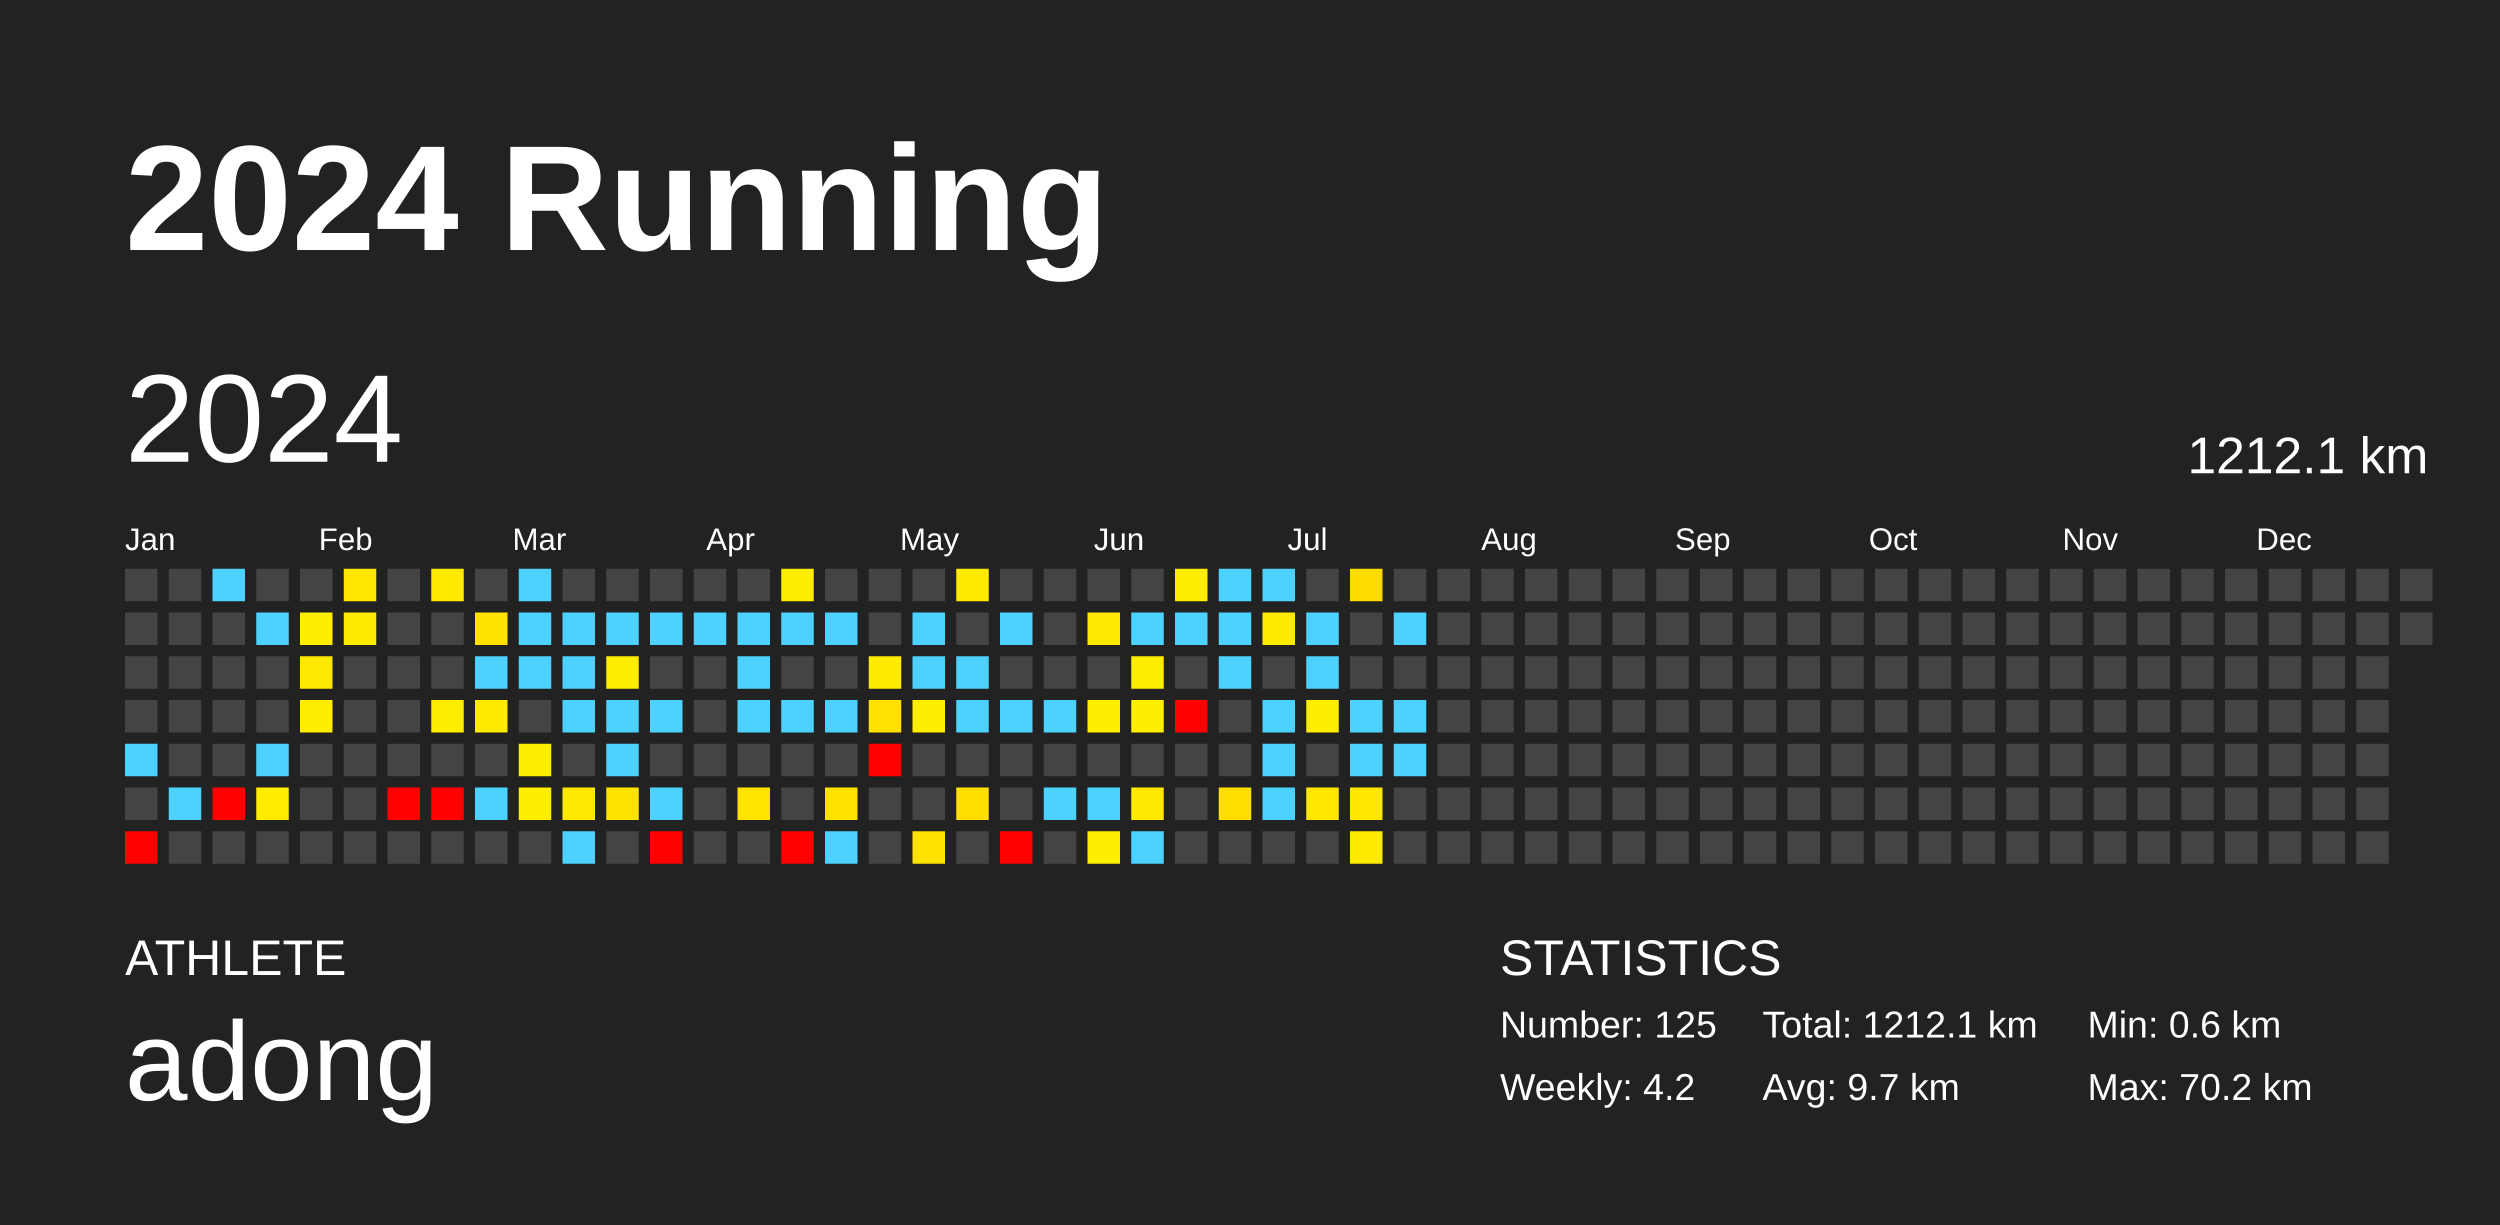
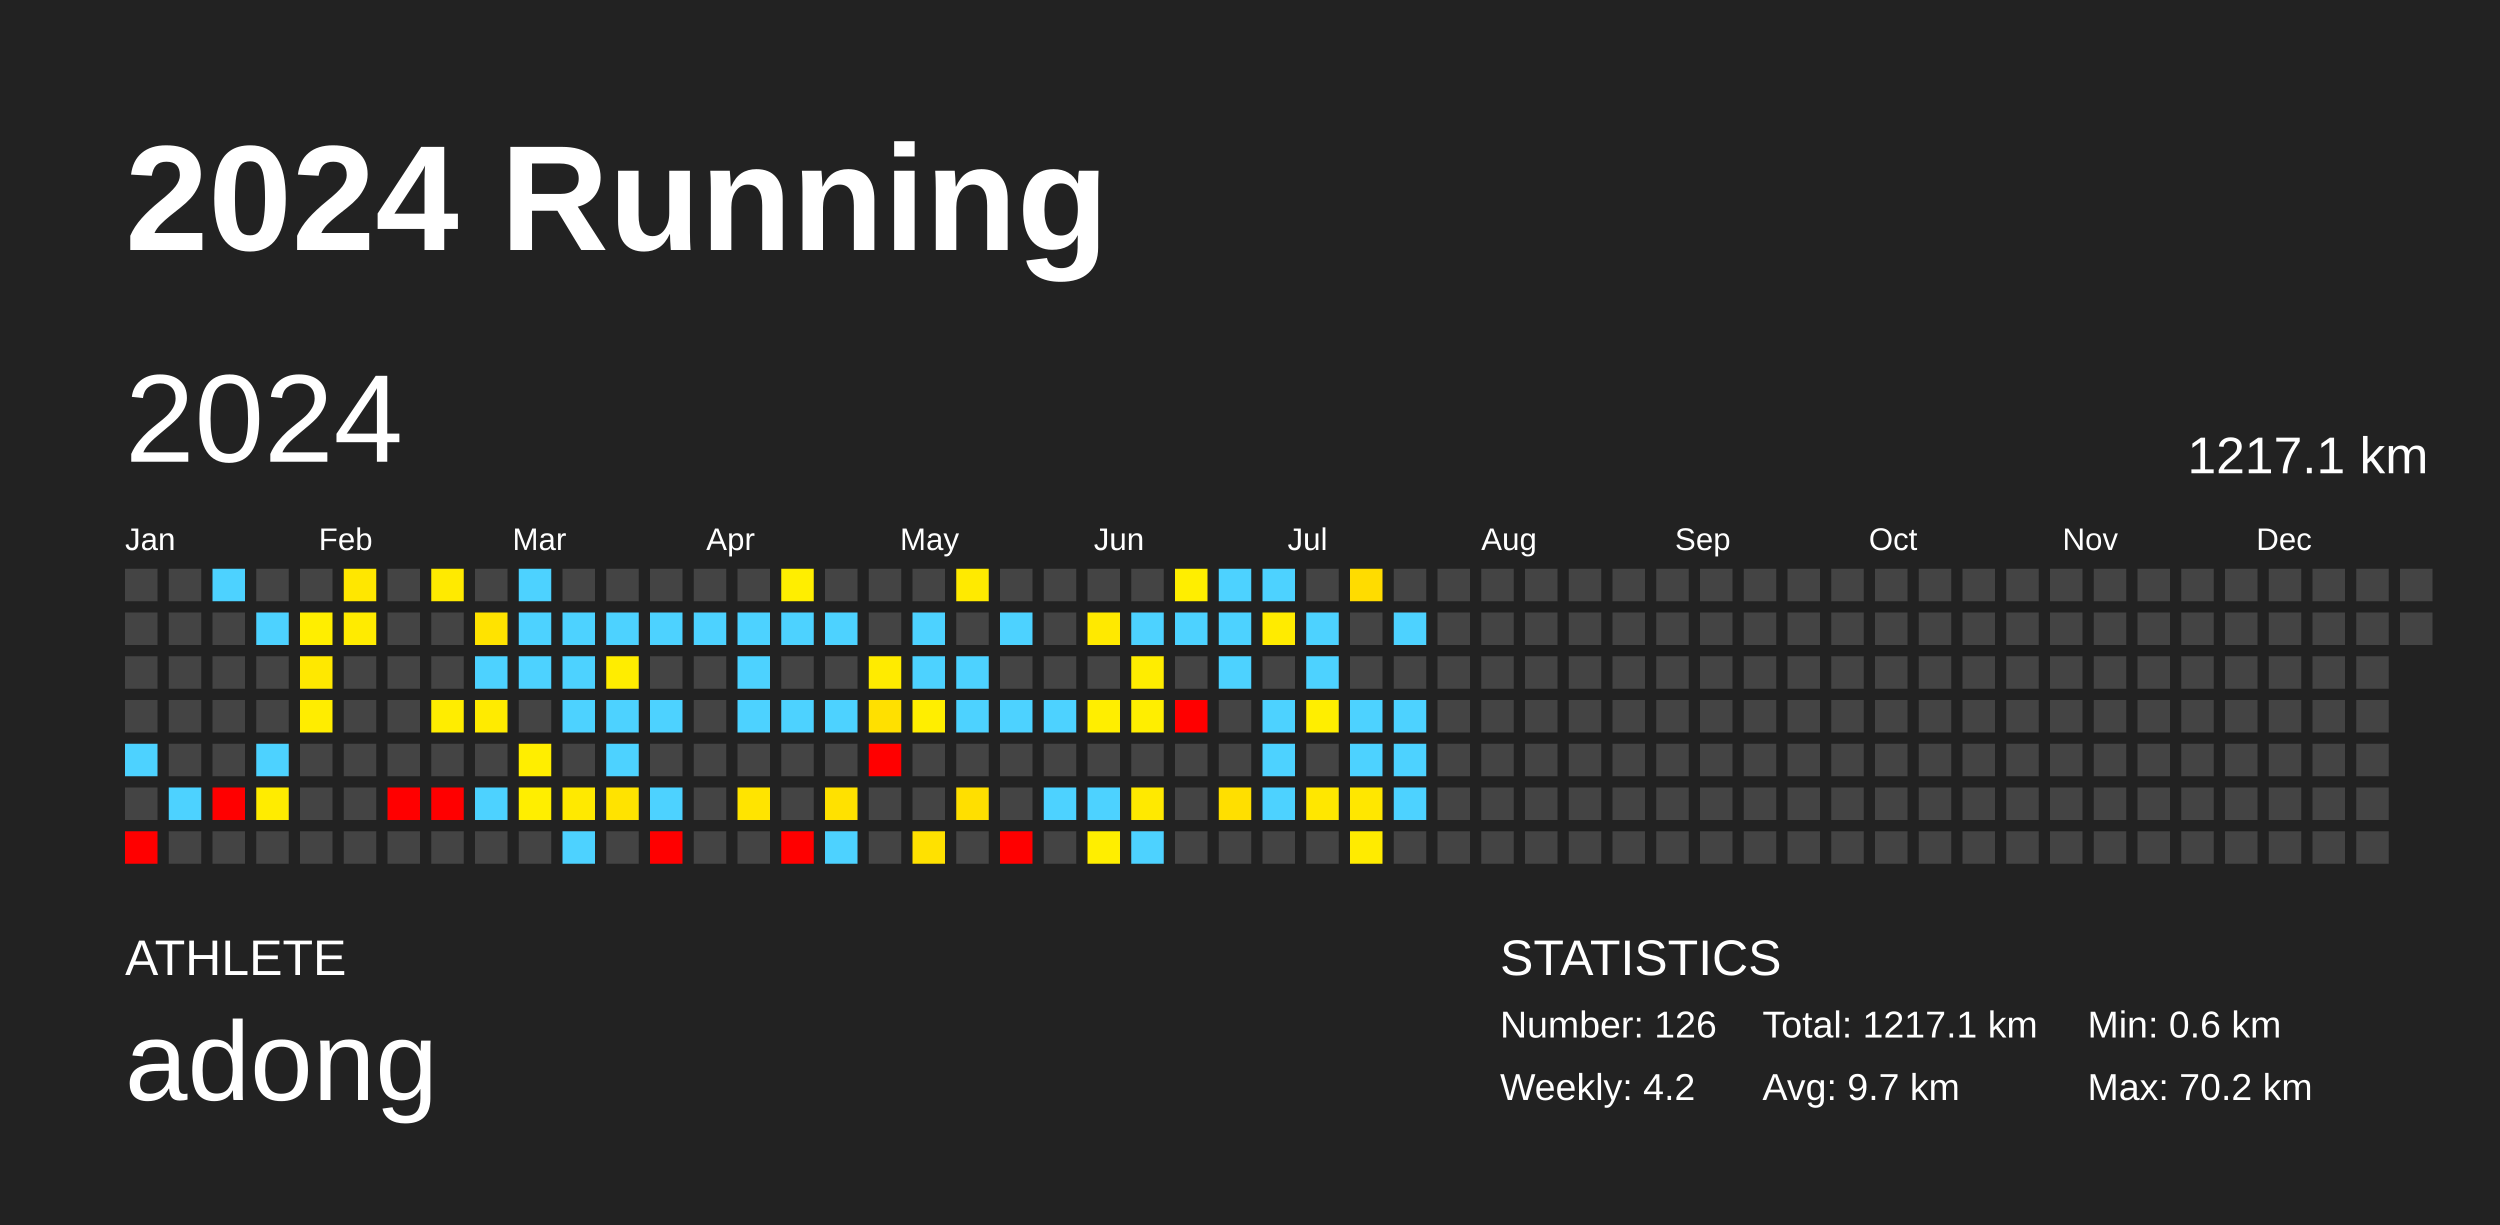
<svg xmlns="http://www.w3.org/2000/svg" baseProfile="full" height="98mm" version="1.1" viewBox="0,0,200,98" width="200mm">
  <defs />
  <rect fill="#222222" height="98" width="200" x="0" y="0" />
  <text fill="#FFFFFF" style="font-size:12px; font-family:Arial; font-weight:bold;" x="10" y="20">2024 Running</text>
  <text fill="#FFFFFF" style="font-size:4px; font-family:Arial" x="10" y="78">ATHLETE</text>
  <text fill="#FFFFFF" style="font-size:9px; font-family:Arial" x="10" y="88">adong</text>
  <text fill="#FFFFFF" style="font-size:4px; font-family:Arial" x="120" y="78">STATISTICS</text>
-   <text fill="#FFFFFF" style="font-size:3px; font-family:Arial" x="120" y="83">Number: 125</text>
+   <text fill="#FFFFFF" style="font-size:3px; font-family:Arial" x="120" y="83">Number: 126</text>
  <text fill="#FFFFFF" style="font-size:3px; font-family:Arial" x="120" y="88">Weekly: 4.2</text>
-   <text fill="#FFFFFF" style="font-size:3px; font-family:Arial" x="141" y="83">Total: 1212.1 km</text>
+   <text fill="#FFFFFF" style="font-size:3px; font-family:Arial" x="141" y="83">Total: 1217.1 km</text>
  <text fill="#FFFFFF" style="font-size:3px; font-family:Arial" x="141" y="88">Avg: 9.7 km</text>
  <text fill="#FFFFFF" style="font-size:3px; font-family:Arial" x="167" y="83">Min: 0.6 km</text>
  <text fill="#FFFFFF" style="font-size:3px; font-family:Arial" x="167" y="88">Max: 70.2 km</text>
  <text dominant-baseline="hanging" fill="#FFFFFF" style="font-size:10.0px; font-family:Arial;" x="10" y="30">2024</text>
-   <text dominant-baseline="hanging" fill="#FFFFFF" style="font-size:4.125px; font-family:Arial;" x="175" y="35">1212.1 km</text>
+   <text dominant-baseline="hanging" fill="#FFFFFF" style="font-size:4.125px; font-family:Arial;" x="175" y="35">1217.1 km</text>
  <text fill="#FFFFFF" style="font-size:2.5px; font-family:Arial" x="10.0" y="44">Jan</text>
  <text fill="#FFFFFF" style="font-size:2.5px; font-family:Arial" x="25.5" y="44">Feb</text>
  <text fill="#FFFFFF" style="font-size:2.5px; font-family:Arial" x="41.0" y="44">Mar</text>
  <text fill="#FFFFFF" style="font-size:2.5px; font-family:Arial" x="56.5" y="44">Apr</text>
  <text fill="#FFFFFF" style="font-size:2.5px; font-family:Arial" x="72.0" y="44">May</text>
  <text fill="#FFFFFF" style="font-size:2.5px; font-family:Arial" x="87.5" y="44">Jun</text>
  <text fill="#FFFFFF" style="font-size:2.5px; font-family:Arial" x="103.0" y="44">Jul</text>
  <text fill="#FFFFFF" style="font-size:2.5px; font-family:Arial" x="118.5" y="44">Aug</text>
  <text fill="#FFFFFF" style="font-size:2.5px; font-family:Arial" x="134.0" y="44">Sep</text>
  <text fill="#FFFFFF" style="font-size:2.5px; font-family:Arial" x="149.5" y="44">Oct</text>
  <text fill="#FFFFFF" style="font-size:2.5px; font-family:Arial" x="165.0" y="44">Nov</text>
  <text fill="#FFFFFF" style="font-size:2.5px; font-family:Arial" x="180.5" y="44">Dec</text>
  <rect fill="#444444" height="2.6" width="2.6" x="10.0" y="45.5" />
  <rect fill="#444444" height="2.6" width="2.6" x="10.0" y="49.0" />
  <rect fill="#444444" height="2.6" width="2.6" x="10.0" y="52.5" />
  <rect fill="#444444" height="2.6" width="2.6" x="10.0" y="56.0" />
  <rect fill="#4dd2ff" height="2.6" width="2.6" x="10.0" y="59.5" />
  <rect fill="#444444" height="2.6" width="2.6" x="10.0" y="63.0" />
  <rect fill="red" height="2.6" width="2.6" x="10.0" y="66.5" />
  <rect fill="#444444" height="2.6" width="2.6" x="13.5" y="45.5" />
  <rect fill="#444444" height="2.6" width="2.6" x="13.5" y="49.0" />
  <rect fill="#444444" height="2.6" width="2.6" x="13.5" y="52.5" />
  <rect fill="#444444" height="2.6" width="2.6" x="13.5" y="56.0" />
  <rect fill="#444444" height="2.6" width="2.6" x="13.5" y="59.5" />
  <rect fill="#4dd2ff" height="2.6" width="2.6" x="13.5" y="63.0" />
  <rect fill="#444444" height="2.6" width="2.6" x="13.5" y="66.5" />
  <rect fill="#4dd2ff" height="2.6" width="2.6" x="17.0" y="45.5" />
  <rect fill="#444444" height="2.6" width="2.6" x="17.0" y="49.0" />
  <rect fill="#444444" height="2.6" width="2.6" x="17.0" y="52.5" />
  <rect fill="#444444" height="2.6" width="2.6" x="17.0" y="56.0" />
  <rect fill="#444444" height="2.6" width="2.6" x="17.0" y="59.5" />
  <rect fill="red" height="2.6" width="2.6" x="17.0" y="63.0" />
  <rect fill="#444444" height="2.6" width="2.6" x="17.0" y="66.5" />
  <rect fill="#444444" height="2.6" width="2.6" x="20.5" y="45.5" />
  <rect fill="#4dd2ff" height="2.6" width="2.6" x="20.5" y="49.0" />
  <rect fill="#444444" height="2.6" width="2.6" x="20.5" y="52.5" />
  <rect fill="#444444" height="2.6" width="2.6" x="20.5" y="56.0" />
  <rect fill="#4dd2ff" height="2.6" width="2.6" x="20.5" y="59.5" />
  <rect fill="#ffec00" height="2.6" width="2.6" x="20.5" y="63.0" />
  <rect fill="#444444" height="2.6" width="2.6" x="20.5" y="66.5" />
  <rect fill="#444444" height="2.6" width="2.6" x="24.0" y="45.5" />
  <rect fill="#ffee00" height="2.6" width="2.6" x="24.0" y="49.0" />
  <rect fill="#ffe800" height="2.6" width="2.6" x="24.0" y="52.5" />
  <rect fill="#ffed00" height="2.6" width="2.6" x="24.0" y="56.0" />
  <rect fill="#444444" height="2.6" width="2.6" x="24.0" y="59.5" />
  <rect fill="#444444" height="2.6" width="2.6" x="24.0" y="63.0" />
  <rect fill="#444444" height="2.6" width="2.6" x="24.0" y="66.5" />
  <rect fill="#ffe700" height="2.6" width="2.6" x="27.5" y="45.5" />
  <rect fill="#ffeb00" height="2.6" width="2.6" x="27.5" y="49.0" />
  <rect fill="#444444" height="2.6" width="2.6" x="27.5" y="52.5" />
  <rect fill="#444444" height="2.6" width="2.6" x="27.5" y="56.0" />
  <rect fill="#444444" height="2.6" width="2.6" x="27.5" y="59.5" />
  <rect fill="#444444" height="2.6" width="2.6" x="27.5" y="63.0" />
  <rect fill="#444444" height="2.6" width="2.6" x="27.5" y="66.5" />
  <rect fill="#444444" height="2.6" width="2.6" x="31.0" y="45.5" />
  <rect fill="#444444" height="2.6" width="2.6" x="31.0" y="49.0" />
  <rect fill="#444444" height="2.6" width="2.6" x="31.0" y="52.5" />
  <rect fill="#444444" height="2.6" width="2.6" x="31.0" y="56.0" />
  <rect fill="#444444" height="2.6" width="2.6" x="31.0" y="59.5" />
  <rect fill="red" height="2.6" width="2.6" x="31.0" y="63.0" />
  <rect fill="#444444" height="2.6" width="2.6" x="31.0" y="66.5" />
  <rect fill="#ffea00" height="2.6" width="2.6" x="34.5" y="45.5" />
  <rect fill="#444444" height="2.6" width="2.6" x="34.5" y="49.0" />
  <rect fill="#444444" height="2.6" width="2.6" x="34.5" y="52.5" />
  <rect fill="#ffed00" height="2.6" width="2.6" x="34.5" y="56.0" />
  <rect fill="#444444" height="2.6" width="2.6" x="34.5" y="59.5" />
  <rect fill="red" height="2.6" width="2.6" x="34.5" y="63.0" />
  <rect fill="#444444" height="2.6" width="2.6" x="34.5" y="66.5" />
  <rect fill="#444444" height="2.6" width="2.6" x="38.0" y="45.5" />
  <rect fill="#ffe300" height="2.6" width="2.6" x="38.0" y="49.0" />
  <rect fill="#4dd2ff" height="2.6" width="2.6" x="38.0" y="52.5" />
  <rect fill="#ffeb00" height="2.6" width="2.6" x="38.0" y="56.0" />
  <rect fill="#444444" height="2.6" width="2.6" x="38.0" y="59.5" />
  <rect fill="#4dd2ff" height="2.6" width="2.6" x="38.0" y="63.0" />
  <rect fill="#444444" height="2.6" width="2.6" x="38.0" y="66.5" />
  <rect fill="#4dd2ff" height="2.6" width="2.6" x="41.5" y="45.5" />
  <rect fill="#4dd2ff" height="2.6" width="2.6" x="41.5" y="49.0" />
  <rect fill="#4dd2ff" height="2.6" width="2.6" x="41.5" y="52.5" />
  <rect fill="#444444" height="2.6" width="2.6" x="41.5" y="56.0" />
  <rect fill="#ffee00" height="2.6" width="2.6" x="41.5" y="59.5" />
  <rect fill="#ffee00" height="2.6" width="2.6" x="41.5" y="63.0" />
  <rect fill="#444444" height="2.6" width="2.6" x="41.5" y="66.5" />
  <rect fill="#444444" height="2.6" width="2.6" x="45.0" y="45.5" />
  <rect fill="#4dd2ff" height="2.6" width="2.6" x="45.0" y="49.0" />
  <rect fill="#4dd2ff" height="2.6" width="2.6" x="45.0" y="52.5" />
  <rect fill="#4dd2ff" height="2.6" width="2.6" x="45.0" y="56.0" />
  <rect fill="#444444" height="2.6" width="2.6" x="45.0" y="59.5" />
  <rect fill="#ffe900" height="2.6" width="2.6" x="45.0" y="63.0" />
  <rect fill="#4dd2ff" height="2.6" width="2.6" x="45.0" y="66.5" />
  <rect fill="#444444" height="2.6" width="2.6" x="48.5" y="45.5" />
  <rect fill="#4dd2ff" height="2.6" width="2.6" x="48.5" y="49.0" />
  <rect fill="#ffed00" height="2.6" width="2.6" x="48.5" y="52.5" />
  <rect fill="#4dd2ff" height="2.6" width="2.6" x="48.5" y="56.0" />
  <rect fill="#4dd2ff" height="2.6" width="2.6" x="48.5" y="59.5" />
  <rect fill="#ffe300" height="2.6" width="2.6" x="48.5" y="63.0" />
  <rect fill="#444444" height="2.6" width="2.6" x="48.5" y="66.5" />
  <rect fill="#444444" height="2.6" width="2.6" x="52.0" y="45.5" />
  <rect fill="#4dd2ff" height="2.6" width="2.6" x="52.0" y="49.0" />
  <rect fill="#444444" height="2.6" width="2.6" x="52.0" y="52.5" />
  <rect fill="#4dd2ff" height="2.6" width="2.6" x="52.0" y="56.0" />
  <rect fill="#444444" height="2.6" width="2.6" x="52.0" y="59.5" />
  <rect fill="#4dd2ff" height="2.6" width="2.6" x="52.0" y="63.0" />
  <rect fill="red" height="2.6" width="2.6" x="52.0" y="66.5" />
  <rect fill="#444444" height="2.6" width="2.6" x="55.5" y="45.5" />
  <rect fill="#4dd2ff" height="2.6" width="2.6" x="55.5" y="49.0" />
  <rect fill="#444444" height="2.6" width="2.6" x="55.5" y="52.5" />
  <rect fill="#444444" height="2.6" width="2.6" x="55.5" y="56.0" />
  <rect fill="#444444" height="2.6" width="2.6" x="55.5" y="59.5" />
  <rect fill="#444444" height="2.6" width="2.6" x="55.5" y="63.0" />
  <rect fill="#444444" height="2.6" width="2.6" x="55.5" y="66.5" />
  <rect fill="#444444" height="2.6" width="2.6" x="59.0" y="45.5" />
  <rect fill="#4dd2ff" height="2.6" width="2.6" x="59.0" y="49.0" />
  <rect fill="#4dd2ff" height="2.6" width="2.6" x="59.0" y="52.5" />
  <rect fill="#4dd2ff" height="2.6" width="2.6" x="59.0" y="56.0" />
  <rect fill="#444444" height="2.6" width="2.6" x="59.0" y="59.5" />
  <rect fill="#ffe400" height="2.6" width="2.6" x="59.0" y="63.0" />
  <rect fill="#444444" height="2.6" width="2.6" x="59.0" y="66.5" />
  <rect fill="#ffee00" height="2.6" width="2.6" x="62.5" y="45.5" />
  <rect fill="#4dd2ff" height="2.6" width="2.6" x="62.5" y="49.0" />
  <rect fill="#444444" height="2.6" width="2.6" x="62.5" y="52.5" />
  <rect fill="#4dd2ff" height="2.6" width="2.6" x="62.5" y="56.0" />
  <rect fill="#444444" height="2.6" width="2.6" x="62.5" y="59.5" />
  <rect fill="#444444" height="2.6" width="2.6" x="62.5" y="63.0" />
  <rect fill="red" height="2.6" width="2.6" x="62.5" y="66.5" />
  <rect fill="#444444" height="2.6" width="2.6" x="66.0" y="45.5" />
  <rect fill="#4dd2ff" height="2.6" width="2.6" x="66.0" y="49.0" />
  <rect fill="#444444" height="2.6" width="2.6" x="66.0" y="52.5" />
  <rect fill="#4dd2ff" height="2.6" width="2.6" x="66.0" y="56.0" />
  <rect fill="#444444" height="2.6" width="2.6" x="66.0" y="59.5" />
  <rect fill="#ffe100" height="2.6" width="2.6" x="66.0" y="63.0" />
  <rect fill="#4dd2ff" height="2.6" width="2.6" x="66.0" y="66.5" />
  <rect fill="#444444" height="2.6" width="2.6" x="69.5" y="45.5" />
  <rect fill="#444444" height="2.6" width="2.6" x="69.5" y="49.0" />
  <rect fill="#ffeb00" height="2.6" width="2.6" x="69.5" y="52.5" />
  <rect fill="#ffe000" height="2.6" width="2.6" x="69.5" y="56.0" />
  <rect fill="red" height="2.6" width="2.6" x="69.5" y="59.5" />
  <rect fill="#444444" height="2.6" width="2.6" x="69.5" y="63.0" />
  <rect fill="#444444" height="2.6" width="2.6" x="69.5" y="66.5" />
  <rect fill="#444444" height="2.6" width="2.6" x="73.0" y="45.5" />
  <rect fill="#4dd2ff" height="2.6" width="2.6" x="73.0" y="49.0" />
  <rect fill="#4dd2ff" height="2.6" width="2.6" x="73.0" y="52.5" />
  <rect fill="#ffee00" height="2.6" width="2.6" x="73.0" y="56.0" />
  <rect fill="#444444" height="2.6" width="2.6" x="73.0" y="59.5" />
  <rect fill="#444444" height="2.6" width="2.6" x="73.0" y="63.0" />
  <rect fill="#ffe100" height="2.6" width="2.6" x="73.0" y="66.5" />
  <rect fill="#ffea00" height="2.6" width="2.6" x="76.5" y="45.5" />
  <rect fill="#444444" height="2.6" width="2.6" x="76.5" y="49.0" />
  <rect fill="#4dd2ff" height="2.6" width="2.6" x="76.5" y="52.5" />
  <rect fill="#4dd2ff" height="2.6" width="2.6" x="76.5" y="56.0" />
  <rect fill="#444444" height="2.6" width="2.6" x="76.5" y="59.5" />
  <rect fill="#ffdf00" height="2.6" width="2.6" x="76.5" y="63.0" />
  <rect fill="#444444" height="2.6" width="2.6" x="76.5" y="66.5" />
  <rect fill="#444444" height="2.6" width="2.6" x="80.0" y="45.5" />
  <rect fill="#4dd2ff" height="2.6" width="2.6" x="80.0" y="49.0" />
  <rect fill="#444444" height="2.6" width="2.6" x="80.0" y="52.5" />
  <rect fill="#4dd2ff" height="2.6" width="2.6" x="80.0" y="56.0" />
  <rect fill="#444444" height="2.6" width="2.6" x="80.0" y="59.5" />
  <rect fill="#444444" height="2.6" width="2.6" x="80.0" y="63.0" />
  <rect fill="red" height="2.6" width="2.6" x="80.0" y="66.5" />
  <rect fill="#444444" height="2.6" width="2.6" x="83.5" y="45.5" />
  <rect fill="#444444" height="2.6" width="2.6" x="83.5" y="49.0" />
  <rect fill="#444444" height="2.6" width="2.6" x="83.5" y="52.5" />
  <rect fill="#4dd2ff" height="2.6" width="2.6" x="83.5" y="56.0" />
  <rect fill="#444444" height="2.6" width="2.6" x="83.5" y="59.5" />
  <rect fill="#4dd2ff" height="2.6" width="2.6" x="83.5" y="63.0" />
  <rect fill="#444444" height="2.6" width="2.6" x="83.5" y="66.5" />
  <rect fill="#444444" height="2.6" width="2.6" x="87.0" y="45.5" />
  <rect fill="#ffe900" height="2.6" width="2.6" x="87.0" y="49.0" />
  <rect fill="#444444" height="2.6" width="2.6" x="87.0" y="52.5" />
  <rect fill="#ffee00" height="2.6" width="2.6" x="87.0" y="56.0" />
  <rect fill="#444444" height="2.6" width="2.6" x="87.0" y="59.5" />
  <rect fill="#4dd2ff" height="2.6" width="2.6" x="87.0" y="63.0" />
  <rect fill="#ffee00" height="2.6" width="2.6" x="87.0" y="66.5" />
  <rect fill="#444444" height="2.6" width="2.6" x="90.5" y="45.5" />
  <rect fill="#4dd2ff" height="2.6" width="2.6" x="90.5" y="49.0" />
  <rect fill="#ffed00" height="2.6" width="2.6" x="90.5" y="52.5" />
  <rect fill="#ffee00" height="2.6" width="2.6" x="90.5" y="56.0" />
  <rect fill="#444444" height="2.6" width="2.6" x="90.5" y="59.5" />
  <rect fill="#ffe900" height="2.6" width="2.6" x="90.5" y="63.0" />
  <rect fill="#4dd2ff" height="2.6" width="2.6" x="90.5" y="66.5" />
  <rect fill="#ffee00" height="2.6" width="2.6" x="94.0" y="45.5" />
  <rect fill="#4dd2ff" height="2.6" width="2.6" x="94.0" y="49.0" />
  <rect fill="#444444" height="2.6" width="2.6" x="94.0" y="52.5" />
  <rect fill="red" height="2.6" width="2.6" x="94.0" y="56.0" />
  <rect fill="#444444" height="2.6" width="2.6" x="94.0" y="59.5" />
  <rect fill="#444444" height="2.6" width="2.6" x="94.0" y="63.0" />
  <rect fill="#444444" height="2.6" width="2.6" x="94.0" y="66.5" />
  <rect fill="#4dd2ff" height="2.6" width="2.6" x="97.5" y="45.5" />
  <rect fill="#4dd2ff" height="2.6" width="2.6" x="97.5" y="49.0" />
  <rect fill="#4dd2ff" height="2.6" width="2.6" x="97.5" y="52.5" />
  <rect fill="#444444" height="2.6" width="2.6" x="97.5" y="56.0" />
  <rect fill="#444444" height="2.6" width="2.6" x="97.5" y="59.5" />
  <rect fill="#ffdf00" height="2.6" width="2.6" x="97.5" y="63.0" />
  <rect fill="#444444" height="2.6" width="2.6" x="97.5" y="66.5" />
  <rect fill="#4dd2ff" height="2.6" width="2.6" x="101.0" y="45.5" />
  <rect fill="#ffeb00" height="2.6" width="2.6" x="101.0" y="49.0" />
  <rect fill="#444444" height="2.6" width="2.6" x="101.0" y="52.5" />
  <rect fill="#4dd2ff" height="2.6" width="2.6" x="101.0" y="56.0" />
  <rect fill="#4dd2ff" height="2.6" width="2.6" x="101.0" y="59.5" />
  <rect fill="#4dd2ff" height="2.6" width="2.6" x="101.0" y="63.0" />
  <rect fill="#444444" height="2.6" width="2.6" x="101.0" y="66.5" />
  <rect fill="#444444" height="2.6" width="2.6" x="104.5" y="45.5" />
  <rect fill="#4dd2ff" height="2.6" width="2.6" x="104.5" y="49.0" />
  <rect fill="#4dd2ff" height="2.6" width="2.6" x="104.5" y="52.5" />
  <rect fill="#ffee00" height="2.6" width="2.6" x="104.5" y="56.0" />
  <rect fill="#444444" height="2.6" width="2.6" x="104.5" y="59.5" />
  <rect fill="#ffe700" height="2.6" width="2.6" x="104.5" y="63.0" />
  <rect fill="#444444" height="2.6" width="2.6" x="104.5" y="66.5" />
  <rect fill="#ffdc00" height="2.6" width="2.6" x="108.0" y="45.5" />
  <rect fill="#444444" height="2.6" width="2.6" x="108.0" y="49.0" />
  <rect fill="#444444" height="2.6" width="2.6" x="108.0" y="52.5" />
  <rect fill="#4dd2ff" height="2.6" width="2.6" x="108.0" y="56.0" />
  <rect fill="#4dd2ff" height="2.6" width="2.6" x="108.0" y="59.5" />
  <rect fill="#ffe700" height="2.6" width="2.6" x="108.0" y="63.0" />
  <rect fill="#ffeb00" height="2.6" width="2.6" x="108.0" y="66.5" />
  <rect fill="#444444" height="2.6" width="2.6" x="111.5" y="45.5" />
  <rect fill="#4dd2ff" height="2.6" width="2.6" x="111.5" y="49.0" />
  <rect fill="#444444" height="2.6" width="2.6" x="111.5" y="52.5" />
  <rect fill="#4dd2ff" height="2.6" width="2.6" x="111.5" y="56.0" />
  <rect fill="#4dd2ff" height="2.6" width="2.6" x="111.5" y="59.5" />
-   <rect fill="#444444" height="2.6" width="2.6" x="111.5" y="63.0" />
+   <rect fill="#4dd2ff" height="2.6" width="2.6" x="111.5" y="63.0" />
  <rect fill="#444444" height="2.6" width="2.6" x="111.5" y="66.5" />
  <rect fill="#444444" height="2.6" width="2.6" x="115.0" y="45.5" />
  <rect fill="#444444" height="2.6" width="2.6" x="115.0" y="49.0" />
  <rect fill="#444444" height="2.6" width="2.6" x="115.0" y="52.5" />
  <rect fill="#444444" height="2.6" width="2.6" x="115.0" y="56.0" />
  <rect fill="#444444" height="2.6" width="2.6" x="115.0" y="59.5" />
  <rect fill="#444444" height="2.6" width="2.6" x="115.0" y="63.0" />
  <rect fill="#444444" height="2.6" width="2.6" x="115.0" y="66.5" />
  <rect fill="#444444" height="2.6" width="2.6" x="118.5" y="45.5" />
  <rect fill="#444444" height="2.6" width="2.6" x="118.5" y="49.0" />
  <rect fill="#444444" height="2.6" width="2.6" x="118.5" y="52.5" />
  <rect fill="#444444" height="2.6" width="2.6" x="118.5" y="56.0" />
  <rect fill="#444444" height="2.6" width="2.6" x="118.5" y="59.5" />
  <rect fill="#444444" height="2.6" width="2.6" x="118.5" y="63.0" />
  <rect fill="#444444" height="2.6" width="2.6" x="118.5" y="66.5" />
  <rect fill="#444444" height="2.6" width="2.6" x="122.0" y="45.5" />
  <rect fill="#444444" height="2.6" width="2.6" x="122.0" y="49.0" />
  <rect fill="#444444" height="2.6" width="2.6" x="122.0" y="52.5" />
  <rect fill="#444444" height="2.6" width="2.6" x="122.0" y="56.0" />
  <rect fill="#444444" height="2.6" width="2.6" x="122.0" y="59.5" />
  <rect fill="#444444" height="2.6" width="2.6" x="122.0" y="63.0" />
  <rect fill="#444444" height="2.6" width="2.6" x="122.0" y="66.5" />
  <rect fill="#444444" height="2.6" width="2.6" x="125.5" y="45.5" />
  <rect fill="#444444" height="2.6" width="2.6" x="125.5" y="49.0" />
  <rect fill="#444444" height="2.6" width="2.6" x="125.5" y="52.5" />
  <rect fill="#444444" height="2.6" width="2.6" x="125.5" y="56.0" />
  <rect fill="#444444" height="2.6" width="2.6" x="125.5" y="59.5" />
  <rect fill="#444444" height="2.6" width="2.6" x="125.5" y="63.0" />
  <rect fill="#444444" height="2.6" width="2.6" x="125.5" y="66.5" />
  <rect fill="#444444" height="2.6" width="2.6" x="129.0" y="45.5" />
  <rect fill="#444444" height="2.6" width="2.6" x="129.0" y="49.0" />
  <rect fill="#444444" height="2.6" width="2.6" x="129.0" y="52.5" />
  <rect fill="#444444" height="2.6" width="2.6" x="129.0" y="56.0" />
  <rect fill="#444444" height="2.6" width="2.6" x="129.0" y="59.5" />
  <rect fill="#444444" height="2.6" width="2.6" x="129.0" y="63.0" />
  <rect fill="#444444" height="2.6" width="2.6" x="129.0" y="66.5" />
  <rect fill="#444444" height="2.6" width="2.6" x="132.5" y="45.5" />
  <rect fill="#444444" height="2.6" width="2.6" x="132.5" y="49.0" />
  <rect fill="#444444" height="2.6" width="2.6" x="132.5" y="52.5" />
  <rect fill="#444444" height="2.6" width="2.6" x="132.5" y="56.0" />
  <rect fill="#444444" height="2.6" width="2.6" x="132.5" y="59.5" />
  <rect fill="#444444" height="2.6" width="2.6" x="132.5" y="63.0" />
  <rect fill="#444444" height="2.6" width="2.6" x="132.5" y="66.5" />
  <rect fill="#444444" height="2.6" width="2.6" x="136.0" y="45.5" />
  <rect fill="#444444" height="2.6" width="2.6" x="136.0" y="49.0" />
  <rect fill="#444444" height="2.6" width="2.6" x="136.0" y="52.5" />
  <rect fill="#444444" height="2.6" width="2.6" x="136.0" y="56.0" />
  <rect fill="#444444" height="2.6" width="2.6" x="136.0" y="59.5" />
  <rect fill="#444444" height="2.6" width="2.6" x="136.0" y="63.0" />
  <rect fill="#444444" height="2.6" width="2.6" x="136.0" y="66.5" />
  <rect fill="#444444" height="2.6" width="2.6" x="139.5" y="45.5" />
  <rect fill="#444444" height="2.6" width="2.6" x="139.5" y="49.0" />
  <rect fill="#444444" height="2.6" width="2.6" x="139.5" y="52.5" />
  <rect fill="#444444" height="2.6" width="2.6" x="139.5" y="56.0" />
  <rect fill="#444444" height="2.6" width="2.6" x="139.5" y="59.5" />
  <rect fill="#444444" height="2.6" width="2.6" x="139.5" y="63.0" />
  <rect fill="#444444" height="2.6" width="2.6" x="139.5" y="66.5" />
  <rect fill="#444444" height="2.6" width="2.6" x="143.0" y="45.5" />
  <rect fill="#444444" height="2.6" width="2.6" x="143.0" y="49.0" />
  <rect fill="#444444" height="2.6" width="2.6" x="143.0" y="52.5" />
  <rect fill="#444444" height="2.6" width="2.6" x="143.0" y="56.0" />
  <rect fill="#444444" height="2.6" width="2.6" x="143.0" y="59.5" />
  <rect fill="#444444" height="2.6" width="2.6" x="143.0" y="63.0" />
  <rect fill="#444444" height="2.6" width="2.6" x="143.0" y="66.5" />
  <rect fill="#444444" height="2.6" width="2.6" x="146.5" y="45.5" />
  <rect fill="#444444" height="2.6" width="2.6" x="146.5" y="49.0" />
  <rect fill="#444444" height="2.6" width="2.6" x="146.5" y="52.5" />
  <rect fill="#444444" height="2.6" width="2.6" x="146.5" y="56.0" />
  <rect fill="#444444" height="2.6" width="2.6" x="146.5" y="59.5" />
  <rect fill="#444444" height="2.6" width="2.6" x="146.5" y="63.0" />
  <rect fill="#444444" height="2.6" width="2.6" x="146.5" y="66.5" />
  <rect fill="#444444" height="2.6" width="2.6" x="150.0" y="45.5" />
  <rect fill="#444444" height="2.6" width="2.6" x="150.0" y="49.0" />
  <rect fill="#444444" height="2.6" width="2.6" x="150.0" y="52.5" />
  <rect fill="#444444" height="2.6" width="2.6" x="150.0" y="56.0" />
  <rect fill="#444444" height="2.6" width="2.6" x="150.0" y="59.5" />
  <rect fill="#444444" height="2.6" width="2.6" x="150.0" y="63.0" />
  <rect fill="#444444" height="2.6" width="2.6" x="150.0" y="66.5" />
  <rect fill="#444444" height="2.6" width="2.6" x="153.5" y="45.5" />
  <rect fill="#444444" height="2.6" width="2.6" x="153.5" y="49.0" />
  <rect fill="#444444" height="2.6" width="2.6" x="153.5" y="52.5" />
  <rect fill="#444444" height="2.6" width="2.6" x="153.5" y="56.0" />
  <rect fill="#444444" height="2.6" width="2.6" x="153.5" y="59.5" />
  <rect fill="#444444" height="2.6" width="2.6" x="153.5" y="63.0" />
  <rect fill="#444444" height="2.6" width="2.6" x="153.5" y="66.5" />
  <rect fill="#444444" height="2.6" width="2.6" x="157.0" y="45.5" />
  <rect fill="#444444" height="2.6" width="2.6" x="157.0" y="49.0" />
  <rect fill="#444444" height="2.6" width="2.6" x="157.0" y="52.5" />
  <rect fill="#444444" height="2.6" width="2.6" x="157.0" y="56.0" />
  <rect fill="#444444" height="2.6" width="2.6" x="157.0" y="59.5" />
  <rect fill="#444444" height="2.6" width="2.6" x="157.0" y="63.0" />
  <rect fill="#444444" height="2.6" width="2.6" x="157.0" y="66.5" />
  <rect fill="#444444" height="2.6" width="2.6" x="160.5" y="45.5" />
  <rect fill="#444444" height="2.6" width="2.6" x="160.5" y="49.0" />
  <rect fill="#444444" height="2.6" width="2.6" x="160.5" y="52.5" />
  <rect fill="#444444" height="2.6" width="2.6" x="160.5" y="56.0" />
  <rect fill="#444444" height="2.6" width="2.6" x="160.5" y="59.5" />
  <rect fill="#444444" height="2.6" width="2.6" x="160.5" y="63.0" />
  <rect fill="#444444" height="2.6" width="2.6" x="160.5" y="66.5" />
  <rect fill="#444444" height="2.6" width="2.6" x="164.0" y="45.5" />
  <rect fill="#444444" height="2.6" width="2.6" x="164.0" y="49.0" />
  <rect fill="#444444" height="2.6" width="2.6" x="164.0" y="52.5" />
  <rect fill="#444444" height="2.6" width="2.6" x="164.0" y="56.0" />
  <rect fill="#444444" height="2.6" width="2.6" x="164.0" y="59.5" />
  <rect fill="#444444" height="2.6" width="2.6" x="164.0" y="63.0" />
  <rect fill="#444444" height="2.6" width="2.6" x="164.0" y="66.5" />
  <rect fill="#444444" height="2.6" width="2.6" x="167.5" y="45.5" />
  <rect fill="#444444" height="2.6" width="2.6" x="167.5" y="49.0" />
  <rect fill="#444444" height="2.6" width="2.6" x="167.5" y="52.5" />
  <rect fill="#444444" height="2.6" width="2.6" x="167.5" y="56.0" />
  <rect fill="#444444" height="2.6" width="2.6" x="167.5" y="59.5" />
  <rect fill="#444444" height="2.6" width="2.6" x="167.5" y="63.0" />
  <rect fill="#444444" height="2.6" width="2.6" x="167.5" y="66.5" />
  <rect fill="#444444" height="2.6" width="2.6" x="171.0" y="45.5" />
  <rect fill="#444444" height="2.6" width="2.6" x="171.0" y="49.0" />
  <rect fill="#444444" height="2.6" width="2.6" x="171.0" y="52.5" />
  <rect fill="#444444" height="2.6" width="2.6" x="171.0" y="56.0" />
  <rect fill="#444444" height="2.6" width="2.6" x="171.0" y="59.5" />
  <rect fill="#444444" height="2.6" width="2.6" x="171.0" y="63.0" />
  <rect fill="#444444" height="2.6" width="2.6" x="171.0" y="66.5" />
  <rect fill="#444444" height="2.6" width="2.6" x="174.5" y="45.5" />
  <rect fill="#444444" height="2.6" width="2.6" x="174.5" y="49.0" />
  <rect fill="#444444" height="2.6" width="2.6" x="174.5" y="52.5" />
  <rect fill="#444444" height="2.6" width="2.6" x="174.5" y="56.0" />
  <rect fill="#444444" height="2.6" width="2.6" x="174.5" y="59.5" />
  <rect fill="#444444" height="2.6" width="2.6" x="174.5" y="63.0" />
  <rect fill="#444444" height="2.6" width="2.6" x="174.5" y="66.5" />
  <rect fill="#444444" height="2.6" width="2.6" x="178.0" y="45.5" />
  <rect fill="#444444" height="2.6" width="2.6" x="178.0" y="49.0" />
  <rect fill="#444444" height="2.6" width="2.6" x="178.0" y="52.5" />
  <rect fill="#444444" height="2.6" width="2.6" x="178.0" y="56.0" />
  <rect fill="#444444" height="2.6" width="2.6" x="178.0" y="59.5" />
  <rect fill="#444444" height="2.6" width="2.6" x="178.0" y="63.0" />
  <rect fill="#444444" height="2.6" width="2.6" x="178.0" y="66.5" />
  <rect fill="#444444" height="2.6" width="2.6" x="181.5" y="45.5" />
  <rect fill="#444444" height="2.6" width="2.6" x="181.5" y="49.0" />
  <rect fill="#444444" height="2.6" width="2.6" x="181.5" y="52.5" />
  <rect fill="#444444" height="2.6" width="2.6" x="181.5" y="56.0" />
  <rect fill="#444444" height="2.6" width="2.6" x="181.5" y="59.5" />
  <rect fill="#444444" height="2.6" width="2.6" x="181.5" y="63.0" />
  <rect fill="#444444" height="2.6" width="2.6" x="181.5" y="66.5" />
  <rect fill="#444444" height="2.6" width="2.6" x="185.0" y="45.5" />
  <rect fill="#444444" height="2.6" width="2.6" x="185.0" y="49.0" />
  <rect fill="#444444" height="2.6" width="2.6" x="185.0" y="52.5" />
  <rect fill="#444444" height="2.6" width="2.6" x="185.0" y="56.0" />
  <rect fill="#444444" height="2.6" width="2.6" x="185.0" y="59.5" />
  <rect fill="#444444" height="2.6" width="2.6" x="185.0" y="63.0" />
  <rect fill="#444444" height="2.6" width="2.6" x="185.0" y="66.5" />
  <rect fill="#444444" height="2.6" width="2.6" x="188.5" y="45.5" />
  <rect fill="#444444" height="2.6" width="2.6" x="188.5" y="49.0" />
  <rect fill="#444444" height="2.6" width="2.6" x="188.5" y="52.5" />
  <rect fill="#444444" height="2.6" width="2.6" x="188.5" y="56.0" />
  <rect fill="#444444" height="2.6" width="2.6" x="188.5" y="59.5" />
  <rect fill="#444444" height="2.6" width="2.6" x="188.5" y="63.0" />
  <rect fill="#444444" height="2.6" width="2.6" x="188.5" y="66.5" />
  <rect fill="#444444" height="2.6" width="2.6" x="192.0" y="45.5" />
  <rect fill="#444444" height="2.6" width="2.6" x="192.0" y="49.0" />
</svg>
